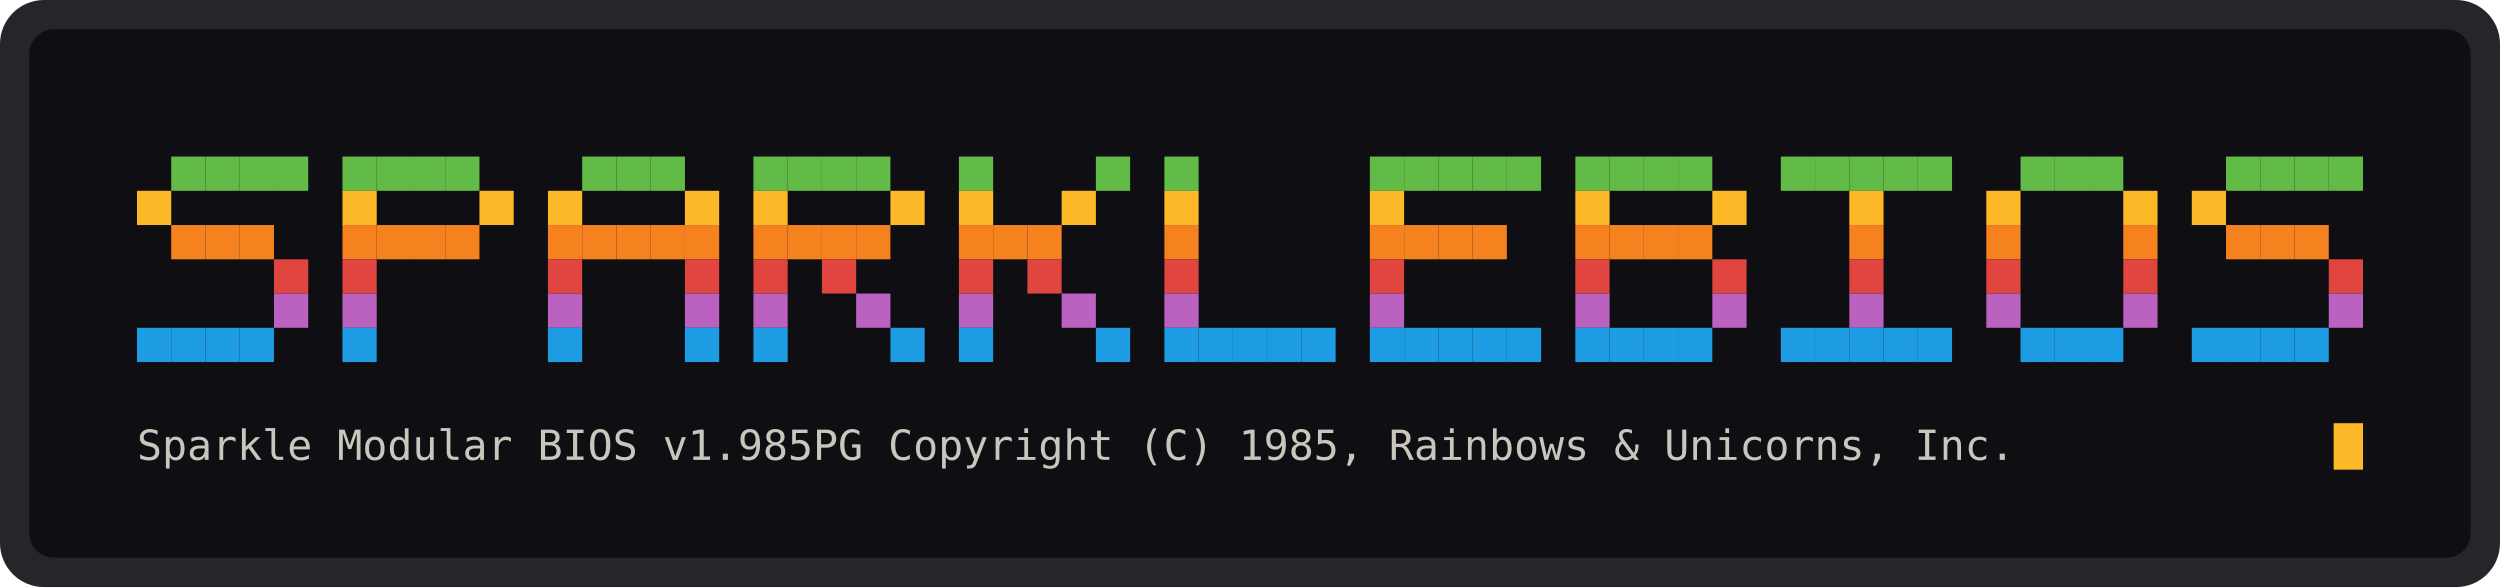
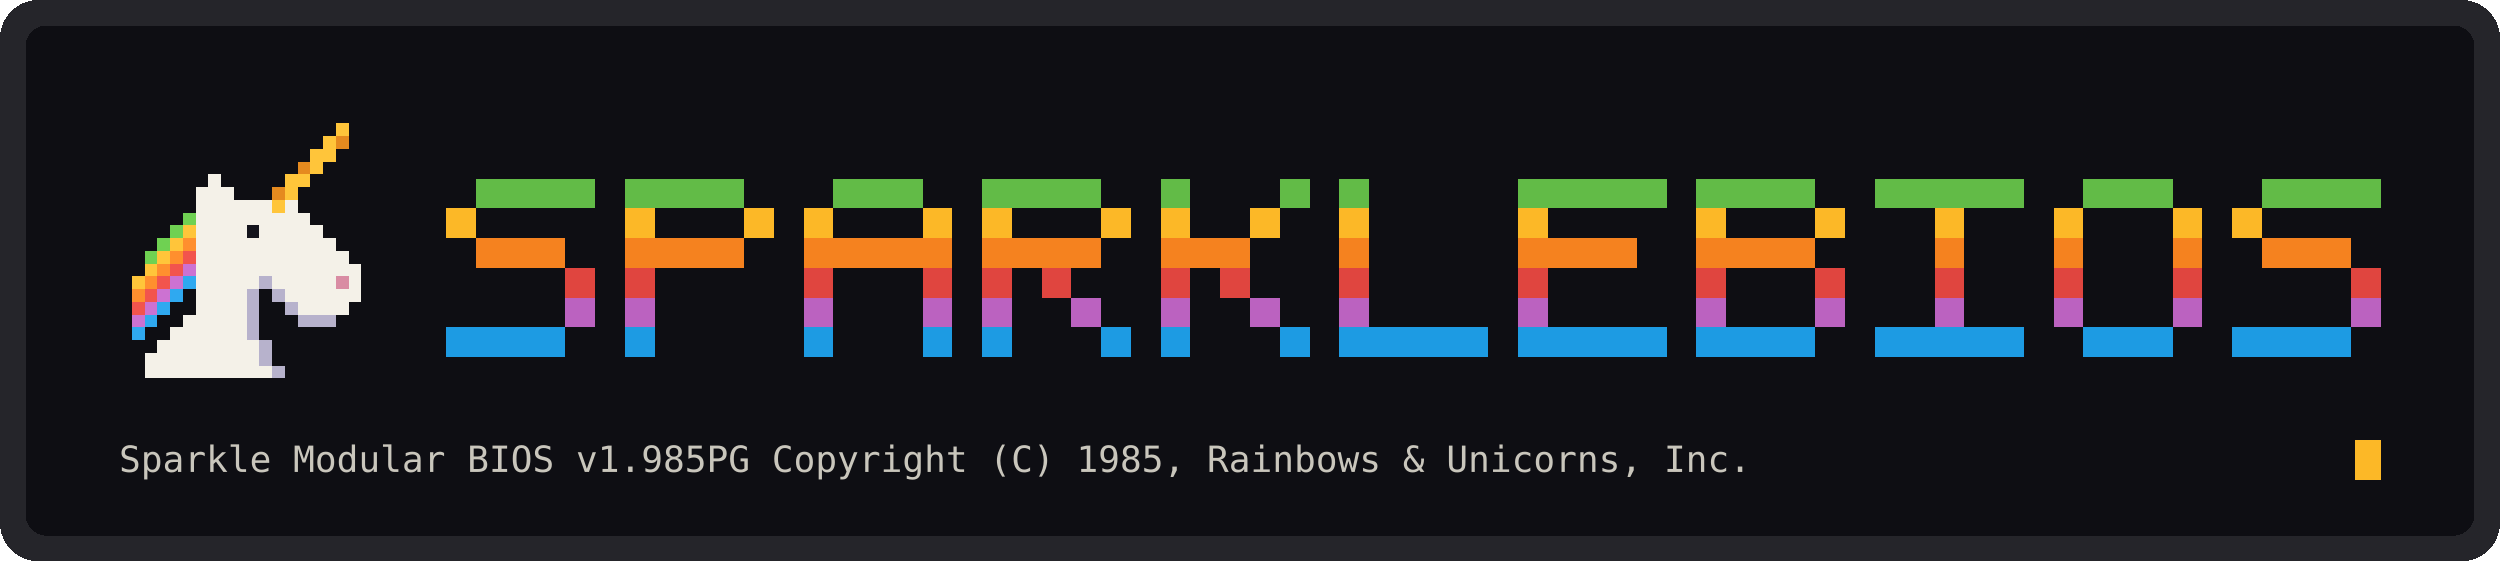
- <svg xmlns="http://www.w3.org/2000/svg" viewBox="0 0 1022 240" width="1022" height="240" role="img" aria-label="SparkleBIOS">
-   <rect width="1022" height="240" rx="18" fill="#25252A" />
-   <rect x="12" y="12" width="998" height="216" rx="10" fill="#0E0E13" />
-   <rect x="70" y="64" width="14" height="14" fill="#62BB47" />
-   <rect x="84" y="64" width="14" height="14" fill="#62BB47" />
-   <rect x="98" y="64" width="14" height="14" fill="#62BB47" />
-   <rect x="112" y="64" width="14" height="14" fill="#62BB47" />
-   <rect x="56" y="78" width="14" height="14" fill="#FCB827" />
-   <rect x="70" y="92" width="14" height="14" fill="#F5821F" />
-   <rect x="84" y="92" width="14" height="14" fill="#F5821F" />
-   <rect x="98" y="92" width="14" height="14" fill="#F5821F" />
-   <rect x="112" y="106" width="14" height="14" fill="#E0453F" />
-   <rect x="112" y="120" width="14" height="14" fill="#BB62C0" />
-   <rect x="56" y="134" width="14" height="14" fill="#1D9BE3" />
-   <rect x="70" y="134" width="14" height="14" fill="#1D9BE3" />
-   <rect x="84" y="134" width="14" height="14" fill="#1D9BE3" />
-   <rect x="98" y="134" width="14" height="14" fill="#1D9BE3" />
-   <rect x="140" y="64" width="14" height="14" fill="#62BB47" />
-   <rect x="154" y="64" width="14" height="14" fill="#62BB47" />
-   <rect x="168" y="64" width="14" height="14" fill="#62BB47" />
-   <rect x="182" y="64" width="14" height="14" fill="#62BB47" />
-   <rect x="140" y="78" width="14" height="14" fill="#FCB827" />
-   <rect x="196" y="78" width="14" height="14" fill="#FCB827" />
-   <rect x="140" y="92" width="14" height="14" fill="#F5821F" />
-   <rect x="154" y="92" width="14" height="14" fill="#F5821F" />
-   <rect x="168" y="92" width="14" height="14" fill="#F5821F" />
-   <rect x="182" y="92" width="14" height="14" fill="#F5821F" />
-   <rect x="140" y="106" width="14" height="14" fill="#E0453F" />
-   <rect x="140" y="120" width="14" height="14" fill="#BB62C0" />
-   <rect x="140" y="134" width="14" height="14" fill="#1D9BE3" />
-   <rect x="238" y="64" width="14" height="14" fill="#62BB47" />
-   <rect x="252" y="64" width="14" height="14" fill="#62BB47" />
-   <rect x="266" y="64" width="14" height="14" fill="#62BB47" />
-   <rect x="224" y="78" width="14" height="14" fill="#FCB827" />
-   <rect x="280" y="78" width="14" height="14" fill="#FCB827" />
-   <rect x="224" y="92" width="14" height="14" fill="#F5821F" />
-   <rect x="238" y="92" width="14" height="14" fill="#F5821F" />
-   <rect x="252" y="92" width="14" height="14" fill="#F5821F" />
-   <rect x="266" y="92" width="14" height="14" fill="#F5821F" />
-   <rect x="280" y="92" width="14" height="14" fill="#F5821F" />
-   <rect x="224" y="106" width="14" height="14" fill="#E0453F" />
-   <rect x="280" y="106" width="14" height="14" fill="#E0453F" />
-   <rect x="224" y="120" width="14" height="14" fill="#BB62C0" />
-   <rect x="280" y="120" width="14" height="14" fill="#BB62C0" />
-   <rect x="224" y="134" width="14" height="14" fill="#1D9BE3" />
-   <rect x="280" y="134" width="14" height="14" fill="#1D9BE3" />
-   <rect x="308" y="64" width="14" height="14" fill="#62BB47" />
-   <rect x="322" y="64" width="14" height="14" fill="#62BB47" />
-   <rect x="336" y="64" width="14" height="14" fill="#62BB47" />
-   <rect x="350" y="64" width="14" height="14" fill="#62BB47" />
-   <rect x="308" y="78" width="14" height="14" fill="#FCB827" />
-   <rect x="364" y="78" width="14" height="14" fill="#FCB827" />
-   <rect x="308" y="92" width="14" height="14" fill="#F5821F" />
-   <rect x="322" y="92" width="14" height="14" fill="#F5821F" />
-   <rect x="336" y="92" width="14" height="14" fill="#F5821F" />
-   <rect x="350" y="92" width="14" height="14" fill="#F5821F" />
-   <rect x="308" y="106" width="14" height="14" fill="#E0453F" />
-   <rect x="336" y="106" width="14" height="14" fill="#E0453F" />
-   <rect x="308" y="120" width="14" height="14" fill="#BB62C0" />
-   <rect x="350" y="120" width="14" height="14" fill="#BB62C0" />
-   <rect x="308" y="134" width="14" height="14" fill="#1D9BE3" />
-   <rect x="364" y="134" width="14" height="14" fill="#1D9BE3" />
-   <rect x="392" y="64" width="14" height="14" fill="#62BB47" />
-   <rect x="448" y="64" width="14" height="14" fill="#62BB47" />
-   <rect x="392" y="78" width="14" height="14" fill="#FCB827" />
-   <rect x="434" y="78" width="14" height="14" fill="#FCB827" />
-   <rect x="392" y="92" width="14" height="14" fill="#F5821F" />
-   <rect x="406" y="92" width="14" height="14" fill="#F5821F" />
-   <rect x="420" y="92" width="14" height="14" fill="#F5821F" />
-   <rect x="392" y="106" width="14" height="14" fill="#E0453F" />
-   <rect x="420" y="106" width="14" height="14" fill="#E0453F" />
-   <rect x="392" y="120" width="14" height="14" fill="#BB62C0" />
-   <rect x="434" y="120" width="14" height="14" fill="#BB62C0" />
-   <rect x="392" y="134" width="14" height="14" fill="#1D9BE3" />
-   <rect x="448" y="134" width="14" height="14" fill="#1D9BE3" />
-   <rect x="476" y="64" width="14" height="14" fill="#62BB47" />
-   <rect x="476" y="78" width="14" height="14" fill="#FCB827" />
-   <rect x="476" y="92" width="14" height="14" fill="#F5821F" />
-   <rect x="476" y="106" width="14" height="14" fill="#E0453F" />
-   <rect x="476" y="120" width="14" height="14" fill="#BB62C0" />
-   <rect x="476" y="134" width="14" height="14" fill="#1D9BE3" />
-   <rect x="490" y="134" width="14" height="14" fill="#1D9BE3" />
-   <rect x="504" y="134" width="14" height="14" fill="#1D9BE3" />
-   <rect x="518" y="134" width="14" height="14" fill="#1D9BE3" />
-   <rect x="532" y="134" width="14" height="14" fill="#1D9BE3" />
-   <rect x="560" y="64" width="14" height="14" fill="#62BB47" />
-   <rect x="574" y="64" width="14" height="14" fill="#62BB47" />
-   <rect x="588" y="64" width="14" height="14" fill="#62BB47" />
-   <rect x="602" y="64" width="14" height="14" fill="#62BB47" />
-   <rect x="616" y="64" width="14" height="14" fill="#62BB47" />
-   <rect x="560" y="78" width="14" height="14" fill="#FCB827" />
-   <rect x="560" y="92" width="14" height="14" fill="#F5821F" />
-   <rect x="574" y="92" width="14" height="14" fill="#F5821F" />
-   <rect x="588" y="92" width="14" height="14" fill="#F5821F" />
-   <rect x="602" y="92" width="14" height="14" fill="#F5821F" />
-   <rect x="560" y="106" width="14" height="14" fill="#E0453F" />
-   <rect x="560" y="120" width="14" height="14" fill="#BB62C0" />
-   <rect x="560" y="134" width="14" height="14" fill="#1D9BE3" />
-   <rect x="574" y="134" width="14" height="14" fill="#1D9BE3" />
-   <rect x="588" y="134" width="14" height="14" fill="#1D9BE3" />
-   <rect x="602" y="134" width="14" height="14" fill="#1D9BE3" />
-   <rect x="616" y="134" width="14" height="14" fill="#1D9BE3" />
-   <rect x="644" y="64" width="14" height="14" fill="#62BB47" />
-   <rect x="658" y="64" width="14" height="14" fill="#62BB47" />
-   <rect x="672" y="64" width="14" height="14" fill="#62BB47" />
-   <rect x="686" y="64" width="14" height="14" fill="#62BB47" />
-   <rect x="644" y="78" width="14" height="14" fill="#FCB827" />
-   <rect x="700" y="78" width="14" height="14" fill="#FCB827" />
-   <rect x="644" y="92" width="14" height="14" fill="#F5821F" />
-   <rect x="658" y="92" width="14" height="14" fill="#F5821F" />
-   <rect x="672" y="92" width="14" height="14" fill="#F5821F" />
-   <rect x="686" y="92" width="14" height="14" fill="#F5821F" />
-   <rect x="644" y="106" width="14" height="14" fill="#E0453F" />
-   <rect x="700" y="106" width="14" height="14" fill="#E0453F" />
-   <rect x="644" y="120" width="14" height="14" fill="#BB62C0" />
-   <rect x="700" y="120" width="14" height="14" fill="#BB62C0" />
-   <rect x="644" y="134" width="14" height="14" fill="#1D9BE3" />
-   <rect x="658" y="134" width="14" height="14" fill="#1D9BE3" />
-   <rect x="672" y="134" width="14" height="14" fill="#1D9BE3" />
-   <rect x="686" y="134" width="14" height="14" fill="#1D9BE3" />
-   <rect x="728" y="64" width="14" height="14" fill="#62BB47" />
-   <rect x="742" y="64" width="14" height="14" fill="#62BB47" />
-   <rect x="756" y="64" width="14" height="14" fill="#62BB47" />
-   <rect x="770" y="64" width="14" height="14" fill="#62BB47" />
-   <rect x="784" y="64" width="14" height="14" fill="#62BB47" />
-   <rect x="756" y="78" width="14" height="14" fill="#FCB827" />
-   <rect x="756" y="92" width="14" height="14" fill="#F5821F" />
-   <rect x="756" y="106" width="14" height="14" fill="#E0453F" />
-   <rect x="756" y="120" width="14" height="14" fill="#BB62C0" />
-   <rect x="728" y="134" width="14" height="14" fill="#1D9BE3" />
-   <rect x="742" y="134" width="14" height="14" fill="#1D9BE3" />
-   <rect x="756" y="134" width="14" height="14" fill="#1D9BE3" />
-   <rect x="770" y="134" width="14" height="14" fill="#1D9BE3" />
-   <rect x="784" y="134" width="14" height="14" fill="#1D9BE3" />
-   <rect x="826" y="64" width="14" height="14" fill="#62BB47" />
-   <rect x="840" y="64" width="14" height="14" fill="#62BB47" />
-   <rect x="854" y="64" width="14" height="14" fill="#62BB47" />
-   <rect x="812" y="78" width="14" height="14" fill="#FCB827" />
-   <rect x="868" y="78" width="14" height="14" fill="#FCB827" />
-   <rect x="812" y="92" width="14" height="14" fill="#F5821F" />
-   <rect x="868" y="92" width="14" height="14" fill="#F5821F" />
-   <rect x="812" y="106" width="14" height="14" fill="#E0453F" />
-   <rect x="868" y="106" width="14" height="14" fill="#E0453F" />
-   <rect x="812" y="120" width="14" height="14" fill="#BB62C0" />
-   <rect x="868" y="120" width="14" height="14" fill="#BB62C0" />
-   <rect x="826" y="134" width="14" height="14" fill="#1D9BE3" />
-   <rect x="840" y="134" width="14" height="14" fill="#1D9BE3" />
-   <rect x="854" y="134" width="14" height="14" fill="#1D9BE3" />
-   <rect x="910" y="64" width="14" height="14" fill="#62BB47" />
-   <rect x="924" y="64" width="14" height="14" fill="#62BB47" />
-   <rect x="938" y="64" width="14" height="14" fill="#62BB47" />
-   <rect x="952" y="64" width="14" height="14" fill="#62BB47" />
-   <rect x="896" y="78" width="14" height="14" fill="#FCB827" />
-   <rect x="910" y="92" width="14" height="14" fill="#F5821F" />
-   <rect x="924" y="92" width="14" height="14" fill="#F5821F" />
-   <rect x="938" y="92" width="14" height="14" fill="#F5821F" />
-   <rect x="952" y="106" width="14" height="14" fill="#E0453F" />
-   <rect x="952" y="120" width="14" height="14" fill="#BB62C0" />
-   <rect x="896" y="134" width="14" height="14" fill="#1D9BE3" />
-   <rect x="910" y="134" width="14" height="14" fill="#1D9BE3" />
-   <rect x="924" y="134" width="14" height="14" fill="#1D9BE3" />
-   <rect x="938" y="134" width="14" height="14" fill="#1D9BE3" />
-   <text x="56" y="188" font-family="ui-monospace,SFMono-Regular,Menlo,Consolas,monospace" font-size="17" fill="#C9C6BC">Sparkle Modular BIOS v1.985PG   Copyright (C) 1985, Rainbows &amp; Unicorns, Inc.</text>
-   <rect x="954" y="173" width="12" height="19" fill="#FCB827" />
+ <svg xmlns="http://www.w3.org/2000/svg" viewBox="0 0 1176 264" width="1176" height="264" role="img" aria-label="SparkleBIOS" shape-rendering="crispEdges">
+   <rect width="1176" height="264" rx="18" fill="#25252A" />
+   <rect x="12" y="12" width="1152" height="240" rx="10" fill="#0E0E13" />
+   <rect x="158" y="58" width="6" height="6" fill="#FFC53A" />
+   <rect x="152" y="64" width="6" height="6" fill="#FFC53A" />
+   <rect x="158" y="64" width="6" height="6" fill="#E58A1F" />
+   <rect x="146" y="70" width="6" height="6" fill="#FFC53A" />
+   <rect x="152" y="70" width="6" height="6" fill="#FFC53A" />
+   <rect x="140" y="76" width="6" height="6" fill="#E58A1F" />
+   <rect x="146" y="76" width="6" height="6" fill="#FFC53A" />
+   <rect x="98" y="82" width="6" height="6" fill="#F4F1E8" />
+   <rect x="134" y="82" width="6" height="6" fill="#FFC53A" />
+   <rect x="140" y="82" width="6" height="6" fill="#FFC53A" />
+   <rect x="92" y="88" width="6" height="6" fill="#F4F1E8" />
+   <rect x="98" y="88" width="6" height="6" fill="#F4F1E8" />
+   <rect x="104" y="88" width="6" height="6" fill="#F4F1E8" />
+   <rect x="128" y="88" width="6" height="6" fill="#E58A1F" />
+   <rect x="134" y="88" width="6" height="6" fill="#FFC53A" />
+   <rect x="92" y="94" width="6" height="6" fill="#F4F1E8" />
+   <rect x="98" y="94" width="6" height="6" fill="#F4F1E8" />
+   <rect x="104" y="94" width="6" height="6" fill="#F4F1E8" />
+   <rect x="110" y="94" width="6" height="6" fill="#F4F1E8" />
+   <rect x="116" y="94" width="6" height="6" fill="#F4F1E8" />
+   <rect x="122" y="94" width="6" height="6" fill="#F4F1E8" />
+   <rect x="128" y="94" width="6" height="6" fill="#FFC53A" />
+   <rect x="134" y="94" width="6" height="6" fill="#F4F1E8" />
+   <rect x="86" y="100" width="6" height="6" fill="#6FD152" />
+   <rect x="92" y="100" width="6" height="6" fill="#F4F1E8" />
+   <rect x="98" y="100" width="6" height="6" fill="#F4F1E8" />
+   <rect x="104" y="100" width="6" height="6" fill="#F4F1E8" />
+   <rect x="110" y="100" width="6" height="6" fill="#F4F1E8" />
+   <rect x="116" y="100" width="6" height="6" fill="#F4F1E8" />
+   <rect x="122" y="100" width="6" height="6" fill="#F4F1E8" />
+   <rect x="128" y="100" width="6" height="6" fill="#F4F1E8" />
+   <rect x="134" y="100" width="6" height="6" fill="#F4F1E8" />
+   <rect x="140" y="100" width="6" height="6" fill="#F4F1E8" />
+   <rect x="80" y="106" width="6" height="6" fill="#6FD152" />
+   <rect x="86" y="106" width="6" height="6" fill="#FFC53A" />
+   <rect x="92" y="106" width="6" height="6" fill="#F4F1E8" />
+   <rect x="98" y="106" width="6" height="6" fill="#F4F1E8" />
+   <rect x="104" y="106" width="6" height="6" fill="#F4F1E8" />
+   <rect x="110" y="106" width="6" height="6" fill="#F4F1E8" />
+   <rect x="116" y="106" width="6" height="6" fill="#14141C" />
+   <rect x="122" y="106" width="6" height="6" fill="#F4F1E8" />
+   <rect x="128" y="106" width="6" height="6" fill="#F4F1E8" />
+   <rect x="134" y="106" width="6" height="6" fill="#F4F1E8" />
+   <rect x="140" y="106" width="6" height="6" fill="#F4F1E8" />
+   <rect x="146" y="106" width="6" height="6" fill="#F4F1E8" />
+   <rect x="74" y="112" width="6" height="6" fill="#6FD152" />
+   <rect x="80" y="112" width="6" height="6" fill="#FFC53A" />
+   <rect x="86" y="112" width="6" height="6" fill="#FF8F2E" />
+   <rect x="92" y="112" width="6" height="6" fill="#F4F1E8" />
+   <rect x="98" y="112" width="6" height="6" fill="#F4F1E8" />
+   <rect x="104" y="112" width="6" height="6" fill="#F4F1E8" />
+   <rect x="110" y="112" width="6" height="6" fill="#F4F1E8" />
+   <rect x="116" y="112" width="6" height="6" fill="#F4F1E8" />
+   <rect x="122" y="112" width="6" height="6" fill="#F4F1E8" />
+   <rect x="128" y="112" width="6" height="6" fill="#F4F1E8" />
+   <rect x="134" y="112" width="6" height="6" fill="#F4F1E8" />
+   <rect x="140" y="112" width="6" height="6" fill="#F4F1E8" />
+   <rect x="146" y="112" width="6" height="6" fill="#F4F1E8" />
+   <rect x="152" y="112" width="6" height="6" fill="#F4F1E8" />
+   <rect x="68" y="118" width="6" height="6" fill="#6FD152" />
+   <rect x="74" y="118" width="6" height="6" fill="#FFC53A" />
+   <rect x="80" y="118" width="6" height="6" fill="#FF8F2E" />
+   <rect x="86" y="118" width="6" height="6" fill="#F2544D" />
+   <rect x="92" y="118" width="6" height="6" fill="#F4F1E8" />
+   <rect x="98" y="118" width="6" height="6" fill="#F4F1E8" />
+   <rect x="104" y="118" width="6" height="6" fill="#F4F1E8" />
+   <rect x="110" y="118" width="6" height="6" fill="#F4F1E8" />
+   <rect x="116" y="118" width="6" height="6" fill="#F4F1E8" />
+   <rect x="122" y="118" width="6" height="6" fill="#F4F1E8" />
+   <rect x="128" y="118" width="6" height="6" fill="#F4F1E8" />
+   <rect x="134" y="118" width="6" height="6" fill="#F4F1E8" />
+   <rect x="140" y="118" width="6" height="6" fill="#F4F1E8" />
+   <rect x="146" y="118" width="6" height="6" fill="#F4F1E8" />
+   <rect x="152" y="118" width="6" height="6" fill="#F4F1E8" />
+   <rect x="158" y="118" width="6" height="6" fill="#F4F1E8" />
+   <rect x="68" y="124" width="6" height="6" fill="#FFC53A" />
+   <rect x="74" y="124" width="6" height="6" fill="#FF8F2E" />
+   <rect x="80" y="124" width="6" height="6" fill="#F2544D" />
+   <rect x="86" y="124" width="6" height="6" fill="#CC72D2" />
+   <rect x="92" y="124" width="6" height="6" fill="#F4F1E8" />
+   <rect x="98" y="124" width="6" height="6" fill="#F4F1E8" />
+   <rect x="104" y="124" width="6" height="6" fill="#F4F1E8" />
+   <rect x="110" y="124" width="6" height="6" fill="#F4F1E8" />
+   <rect x="116" y="124" width="6" height="6" fill="#F4F1E8" />
+   <rect x="122" y="124" width="6" height="6" fill="#F4F1E8" />
+   <rect x="128" y="124" width="6" height="6" fill="#F4F1E8" />
+   <rect x="134" y="124" width="6" height="6" fill="#F4F1E8" />
+   <rect x="140" y="124" width="6" height="6" fill="#F4F1E8" />
+   <rect x="146" y="124" width="6" height="6" fill="#F4F1E8" />
+   <rect x="152" y="124" width="6" height="6" fill="#F4F1E8" />
+   <rect x="158" y="124" width="6" height="6" fill="#F4F1E8" />
+   <rect x="164" y="124" width="6" height="6" fill="#F4F1E8" />
+   <rect x="62" y="130" width="6" height="6" fill="#FFC53A" />
+   <rect x="68" y="130" width="6" height="6" fill="#FF8F2E" />
+   <rect x="74" y="130" width="6" height="6" fill="#F2544D" />
+   <rect x="80" y="130" width="6" height="6" fill="#CC72D2" />
+   <rect x="86" y="130" width="6" height="6" fill="#2FA9F0" />
+   <rect x="92" y="130" width="6" height="6" fill="#F4F1E8" />
+   <rect x="98" y="130" width="6" height="6" fill="#F4F1E8" />
+   <rect x="104" y="130" width="6" height="6" fill="#F4F1E8" />
+   <rect x="110" y="130" width="6" height="6" fill="#F4F1E8" />
+   <rect x="116" y="130" width="6" height="6" fill="#F4F1E8" />
+   <rect x="122" y="130" width="6" height="6" fill="#B7B2CC" />
+   <rect x="128" y="130" width="6" height="6" fill="#F4F1E8" />
+   <rect x="134" y="130" width="6" height="6" fill="#F4F1E8" />
+   <rect x="140" y="130" width="6" height="6" fill="#F4F1E8" />
+   <rect x="146" y="130" width="6" height="6" fill="#F4F1E8" />
+   <rect x="152" y="130" width="6" height="6" fill="#F4F1E8" />
+   <rect x="158" y="130" width="6" height="6" fill="#D98CA3" />
+   <rect x="164" y="130" width="6" height="6" fill="#F4F1E8" />
+   <rect x="62" y="136" width="6" height="6" fill="#FF8F2E" />
+   <rect x="68" y="136" width="6" height="6" fill="#F2544D" />
+   <rect x="74" y="136" width="6" height="6" fill="#CC72D2" />
+   <rect x="80" y="136" width="6" height="6" fill="#2FA9F0" />
+   <rect x="92" y="136" width="6" height="6" fill="#F4F1E8" />
+   <rect x="98" y="136" width="6" height="6" fill="#F4F1E8" />
+   <rect x="104" y="136" width="6" height="6" fill="#F4F1E8" />
+   <rect x="110" y="136" width="6" height="6" fill="#F4F1E8" />
+   <rect x="116" y="136" width="6" height="6" fill="#B7B2CC" />
+   <rect x="128" y="136" width="6" height="6" fill="#B7B2CC" />
+   <rect x="134" y="136" width="6" height="6" fill="#F4F1E8" />
+   <rect x="140" y="136" width="6" height="6" fill="#F4F1E8" />
+   <rect x="146" y="136" width="6" height="6" fill="#F4F1E8" />
+   <rect x="152" y="136" width="6" height="6" fill="#F4F1E8" />
+   <rect x="158" y="136" width="6" height="6" fill="#F4F1E8" />
+   <rect x="164" y="136" width="6" height="6" fill="#F4F1E8" />
+   <rect x="62" y="142" width="6" height="6" fill="#F2544D" />
+   <rect x="68" y="142" width="6" height="6" fill="#CC72D2" />
+   <rect x="74" y="142" width="6" height="6" fill="#2FA9F0" />
+   <rect x="92" y="142" width="6" height="6" fill="#F4F1E8" />
+   <rect x="98" y="142" width="6" height="6" fill="#F4F1E8" />
+   <rect x="104" y="142" width="6" height="6" fill="#F4F1E8" />
+   <rect x="110" y="142" width="6" height="6" fill="#F4F1E8" />
+   <rect x="116" y="142" width="6" height="6" fill="#B7B2CC" />
+   <rect x="134" y="142" width="6" height="6" fill="#B7B2CC" />
+   <rect x="140" y="142" width="6" height="6" fill="#F4F1E8" />
+   <rect x="146" y="142" width="6" height="6" fill="#F4F1E8" />
+   <rect x="152" y="142" width="6" height="6" fill="#F4F1E8" />
+   <rect x="158" y="142" width="6" height="6" fill="#F4F1E8" />
+   <rect x="62" y="148" width="6" height="6" fill="#CC72D2" />
+   <rect x="68" y="148" width="6" height="6" fill="#2FA9F0" />
+   <rect x="86" y="148" width="6" height="6" fill="#F4F1E8" />
+   <rect x="92" y="148" width="6" height="6" fill="#F4F1E8" />
+   <rect x="98" y="148" width="6" height="6" fill="#F4F1E8" />
+   <rect x="104" y="148" width="6" height="6" fill="#F4F1E8" />
+   <rect x="110" y="148" width="6" height="6" fill="#F4F1E8" />
+   <rect x="116" y="148" width="6" height="6" fill="#B7B2CC" />
+   <rect x="140" y="148" width="6" height="6" fill="#B7B2CC" />
+   <rect x="146" y="148" width="6" height="6" fill="#B7B2CC" />
+   <rect x="152" y="148" width="6" height="6" fill="#B7B2CC" />
+   <rect x="62" y="154" width="6" height="6" fill="#2FA9F0" />
+   <rect x="80" y="154" width="6" height="6" fill="#F4F1E8" />
+   <rect x="86" y="154" width="6" height="6" fill="#F4F1E8" />
+   <rect x="92" y="154" width="6" height="6" fill="#F4F1E8" />
+   <rect x="98" y="154" width="6" height="6" fill="#F4F1E8" />
+   <rect x="104" y="154" width="6" height="6" fill="#F4F1E8" />
+   <rect x="110" y="154" width="6" height="6" fill="#F4F1E8" />
+   <rect x="116" y="154" width="6" height="6" fill="#B7B2CC" />
+   <rect x="74" y="160" width="6" height="6" fill="#F4F1E8" />
+   <rect x="80" y="160" width="6" height="6" fill="#F4F1E8" />
+   <rect x="86" y="160" width="6" height="6" fill="#F4F1E8" />
+   <rect x="92" y="160" width="6" height="6" fill="#F4F1E8" />
+   <rect x="98" y="160" width="6" height="6" fill="#F4F1E8" />
+   <rect x="104" y="160" width="6" height="6" fill="#F4F1E8" />
+   <rect x="110" y="160" width="6" height="6" fill="#F4F1E8" />
+   <rect x="116" y="160" width="6" height="6" fill="#F4F1E8" />
+   <rect x="122" y="160" width="6" height="6" fill="#B7B2CC" />
+   <rect x="68" y="166" width="6" height="6" fill="#F4F1E8" />
+   <rect x="74" y="166" width="6" height="6" fill="#F4F1E8" />
+   <rect x="80" y="166" width="6" height="6" fill="#F4F1E8" />
+   <rect x="86" y="166" width="6" height="6" fill="#F4F1E8" />
+   <rect x="92" y="166" width="6" height="6" fill="#F4F1E8" />
+   <rect x="98" y="166" width="6" height="6" fill="#F4F1E8" />
+   <rect x="104" y="166" width="6" height="6" fill="#F4F1E8" />
+   <rect x="110" y="166" width="6" height="6" fill="#F4F1E8" />
+   <rect x="116" y="166" width="6" height="6" fill="#F4F1E8" />
+   <rect x="122" y="166" width="6" height="6" fill="#B7B2CC" />
+   <rect x="68" y="172" width="6" height="6" fill="#F4F1E8" />
+   <rect x="74" y="172" width="6" height="6" fill="#F4F1E8" />
+   <rect x="80" y="172" width="6" height="6" fill="#F4F1E8" />
+   <rect x="86" y="172" width="6" height="6" fill="#F4F1E8" />
+   <rect x="92" y="172" width="6" height="6" fill="#F4F1E8" />
+   <rect x="98" y="172" width="6" height="6" fill="#F4F1E8" />
+   <rect x="104" y="172" width="6" height="6" fill="#F4F1E8" />
+   <rect x="110" y="172" width="6" height="6" fill="#F4F1E8" />
+   <rect x="116" y="172" width="6" height="6" fill="#F4F1E8" />
+   <rect x="122" y="172" width="6" height="6" fill="#F4F1E8" />
+   <rect x="128" y="172" width="6" height="6" fill="#B7B2CC" />
+   <rect x="224" y="84" width="14" height="14" fill="#62BB47" />
+   <rect x="238" y="84" width="14" height="14" fill="#62BB47" />
+   <rect x="252" y="84" width="14" height="14" fill="#62BB47" />
+   <rect x="266" y="84" width="14" height="14" fill="#62BB47" />
+   <rect x="210" y="98" width="14" height="14" fill="#FCB827" />
+   <rect x="224" y="112" width="14" height="14" fill="#F5821F" />
+   <rect x="238" y="112" width="14" height="14" fill="#F5821F" />
+   <rect x="252" y="112" width="14" height="14" fill="#F5821F" />
+   <rect x="266" y="126" width="14" height="14" fill="#E0453F" />
+   <rect x="266" y="140" width="14" height="14" fill="#BB62C0" />
+   <rect x="210" y="154" width="14" height="14" fill="#1D9BE3" />
+   <rect x="224" y="154" width="14" height="14" fill="#1D9BE3" />
+   <rect x="238" y="154" width="14" height="14" fill="#1D9BE3" />
+   <rect x="252" y="154" width="14" height="14" fill="#1D9BE3" />
+   <rect x="294" y="84" width="14" height="14" fill="#62BB47" />
+   <rect x="308" y="84" width="14" height="14" fill="#62BB47" />
+   <rect x="322" y="84" width="14" height="14" fill="#62BB47" />
+   <rect x="336" y="84" width="14" height="14" fill="#62BB47" />
+   <rect x="294" y="98" width="14" height="14" fill="#FCB827" />
+   <rect x="350" y="98" width="14" height="14" fill="#FCB827" />
+   <rect x="294" y="112" width="14" height="14" fill="#F5821F" />
+   <rect x="308" y="112" width="14" height="14" fill="#F5821F" />
+   <rect x="322" y="112" width="14" height="14" fill="#F5821F" />
+   <rect x="336" y="112" width="14" height="14" fill="#F5821F" />
+   <rect x="294" y="126" width="14" height="14" fill="#E0453F" />
+   <rect x="294" y="140" width="14" height="14" fill="#BB62C0" />
+   <rect x="294" y="154" width="14" height="14" fill="#1D9BE3" />
+   <rect x="392" y="84" width="14" height="14" fill="#62BB47" />
+   <rect x="406" y="84" width="14" height="14" fill="#62BB47" />
+   <rect x="420" y="84" width="14" height="14" fill="#62BB47" />
+   <rect x="378" y="98" width="14" height="14" fill="#FCB827" />
+   <rect x="434" y="98" width="14" height="14" fill="#FCB827" />
+   <rect x="378" y="112" width="14" height="14" fill="#F5821F" />
+   <rect x="392" y="112" width="14" height="14" fill="#F5821F" />
+   <rect x="406" y="112" width="14" height="14" fill="#F5821F" />
+   <rect x="420" y="112" width="14" height="14" fill="#F5821F" />
+   <rect x="434" y="112" width="14" height="14" fill="#F5821F" />
+   <rect x="378" y="126" width="14" height="14" fill="#E0453F" />
+   <rect x="434" y="126" width="14" height="14" fill="#E0453F" />
+   <rect x="378" y="140" width="14" height="14" fill="#BB62C0" />
+   <rect x="434" y="140" width="14" height="14" fill="#BB62C0" />
+   <rect x="378" y="154" width="14" height="14" fill="#1D9BE3" />
+   <rect x="434" y="154" width="14" height="14" fill="#1D9BE3" />
+   <rect x="462" y="84" width="14" height="14" fill="#62BB47" />
+   <rect x="476" y="84" width="14" height="14" fill="#62BB47" />
+   <rect x="490" y="84" width="14" height="14" fill="#62BB47" />
+   <rect x="504" y="84" width="14" height="14" fill="#62BB47" />
+   <rect x="462" y="98" width="14" height="14" fill="#FCB827" />
+   <rect x="518" y="98" width="14" height="14" fill="#FCB827" />
+   <rect x="462" y="112" width="14" height="14" fill="#F5821F" />
+   <rect x="476" y="112" width="14" height="14" fill="#F5821F" />
+   <rect x="490" y="112" width="14" height="14" fill="#F5821F" />
+   <rect x="504" y="112" width="14" height="14" fill="#F5821F" />
+   <rect x="462" y="126" width="14" height="14" fill="#E0453F" />
+   <rect x="490" y="126" width="14" height="14" fill="#E0453F" />
+   <rect x="462" y="140" width="14" height="14" fill="#BB62C0" />
+   <rect x="504" y="140" width="14" height="14" fill="#BB62C0" />
+   <rect x="462" y="154" width="14" height="14" fill="#1D9BE3" />
+   <rect x="518" y="154" width="14" height="14" fill="#1D9BE3" />
+   <rect x="546" y="84" width="14" height="14" fill="#62BB47" />
+   <rect x="602" y="84" width="14" height="14" fill="#62BB47" />
+   <rect x="546" y="98" width="14" height="14" fill="#FCB827" />
+   <rect x="588" y="98" width="14" height="14" fill="#FCB827" />
+   <rect x="546" y="112" width="14" height="14" fill="#F5821F" />
+   <rect x="560" y="112" width="14" height="14" fill="#F5821F" />
+   <rect x="574" y="112" width="14" height="14" fill="#F5821F" />
+   <rect x="546" y="126" width="14" height="14" fill="#E0453F" />
+   <rect x="574" y="126" width="14" height="14" fill="#E0453F" />
+   <rect x="546" y="140" width="14" height="14" fill="#BB62C0" />
+   <rect x="588" y="140" width="14" height="14" fill="#BB62C0" />
+   <rect x="546" y="154" width="14" height="14" fill="#1D9BE3" />
+   <rect x="602" y="154" width="14" height="14" fill="#1D9BE3" />
+   <rect x="630" y="84" width="14" height="14" fill="#62BB47" />
+   <rect x="630" y="98" width="14" height="14" fill="#FCB827" />
+   <rect x="630" y="112" width="14" height="14" fill="#F5821F" />
+   <rect x="630" y="126" width="14" height="14" fill="#E0453F" />
+   <rect x="630" y="140" width="14" height="14" fill="#BB62C0" />
+   <rect x="630" y="154" width="14" height="14" fill="#1D9BE3" />
+   <rect x="644" y="154" width="14" height="14" fill="#1D9BE3" />
+   <rect x="658" y="154" width="14" height="14" fill="#1D9BE3" />
+   <rect x="672" y="154" width="14" height="14" fill="#1D9BE3" />
+   <rect x="686" y="154" width="14" height="14" fill="#1D9BE3" />
+   <rect x="714" y="84" width="14" height="14" fill="#62BB47" />
+   <rect x="728" y="84" width="14" height="14" fill="#62BB47" />
+   <rect x="742" y="84" width="14" height="14" fill="#62BB47" />
+   <rect x="756" y="84" width="14" height="14" fill="#62BB47" />
+   <rect x="770" y="84" width="14" height="14" fill="#62BB47" />
+   <rect x="714" y="98" width="14" height="14" fill="#FCB827" />
+   <rect x="714" y="112" width="14" height="14" fill="#F5821F" />
+   <rect x="728" y="112" width="14" height="14" fill="#F5821F" />
+   <rect x="742" y="112" width="14" height="14" fill="#F5821F" />
+   <rect x="756" y="112" width="14" height="14" fill="#F5821F" />
+   <rect x="714" y="126" width="14" height="14" fill="#E0453F" />
+   <rect x="714" y="140" width="14" height="14" fill="#BB62C0" />
+   <rect x="714" y="154" width="14" height="14" fill="#1D9BE3" />
+   <rect x="728" y="154" width="14" height="14" fill="#1D9BE3" />
+   <rect x="742" y="154" width="14" height="14" fill="#1D9BE3" />
+   <rect x="756" y="154" width="14" height="14" fill="#1D9BE3" />
+   <rect x="770" y="154" width="14" height="14" fill="#1D9BE3" />
+   <rect x="798" y="84" width="14" height="14" fill="#62BB47" />
+   <rect x="812" y="84" width="14" height="14" fill="#62BB47" />
+   <rect x="826" y="84" width="14" height="14" fill="#62BB47" />
+   <rect x="840" y="84" width="14" height="14" fill="#62BB47" />
+   <rect x="798" y="98" width="14" height="14" fill="#FCB827" />
+   <rect x="854" y="98" width="14" height="14" fill="#FCB827" />
+   <rect x="798" y="112" width="14" height="14" fill="#F5821F" />
+   <rect x="812" y="112" width="14" height="14" fill="#F5821F" />
+   <rect x="826" y="112" width="14" height="14" fill="#F5821F" />
+   <rect x="840" y="112" width="14" height="14" fill="#F5821F" />
+   <rect x="798" y="126" width="14" height="14" fill="#E0453F" />
+   <rect x="854" y="126" width="14" height="14" fill="#E0453F" />
+   <rect x="798" y="140" width="14" height="14" fill="#BB62C0" />
+   <rect x="854" y="140" width="14" height="14" fill="#BB62C0" />
+   <rect x="798" y="154" width="14" height="14" fill="#1D9BE3" />
+   <rect x="812" y="154" width="14" height="14" fill="#1D9BE3" />
+   <rect x="826" y="154" width="14" height="14" fill="#1D9BE3" />
+   <rect x="840" y="154" width="14" height="14" fill="#1D9BE3" />
+   <rect x="882" y="84" width="14" height="14" fill="#62BB47" />
+   <rect x="896" y="84" width="14" height="14" fill="#62BB47" />
+   <rect x="910" y="84" width="14" height="14" fill="#62BB47" />
+   <rect x="924" y="84" width="14" height="14" fill="#62BB47" />
+   <rect x="938" y="84" width="14" height="14" fill="#62BB47" />
+   <rect x="910" y="98" width="14" height="14" fill="#FCB827" />
+   <rect x="910" y="112" width="14" height="14" fill="#F5821F" />
+   <rect x="910" y="126" width="14" height="14" fill="#E0453F" />
+   <rect x="910" y="140" width="14" height="14" fill="#BB62C0" />
+   <rect x="882" y="154" width="14" height="14" fill="#1D9BE3" />
+   <rect x="896" y="154" width="14" height="14" fill="#1D9BE3" />
+   <rect x="910" y="154" width="14" height="14" fill="#1D9BE3" />
+   <rect x="924" y="154" width="14" height="14" fill="#1D9BE3" />
+   <rect x="938" y="154" width="14" height="14" fill="#1D9BE3" />
+   <rect x="980" y="84" width="14" height="14" fill="#62BB47" />
+   <rect x="994" y="84" width="14" height="14" fill="#62BB47" />
+   <rect x="1008" y="84" width="14" height="14" fill="#62BB47" />
+   <rect x="966" y="98" width="14" height="14" fill="#FCB827" />
+   <rect x="1022" y="98" width="14" height="14" fill="#FCB827" />
+   <rect x="966" y="112" width="14" height="14" fill="#F5821F" />
+   <rect x="1022" y="112" width="14" height="14" fill="#F5821F" />
+   <rect x="966" y="126" width="14" height="14" fill="#E0453F" />
+   <rect x="1022" y="126" width="14" height="14" fill="#E0453F" />
+   <rect x="966" y="140" width="14" height="14" fill="#BB62C0" />
+   <rect x="1022" y="140" width="14" height="14" fill="#BB62C0" />
+   <rect x="980" y="154" width="14" height="14" fill="#1D9BE3" />
+   <rect x="994" y="154" width="14" height="14" fill="#1D9BE3" />
+   <rect x="1008" y="154" width="14" height="14" fill="#1D9BE3" />
+   <rect x="1064" y="84" width="14" height="14" fill="#62BB47" />
+   <rect x="1078" y="84" width="14" height="14" fill="#62BB47" />
+   <rect x="1092" y="84" width="14" height="14" fill="#62BB47" />
+   <rect x="1106" y="84" width="14" height="14" fill="#62BB47" />
+   <rect x="1050" y="98" width="14" height="14" fill="#FCB827" />
+   <rect x="1064" y="112" width="14" height="14" fill="#F5821F" />
+   <rect x="1078" y="112" width="14" height="14" fill="#F5821F" />
+   <rect x="1092" y="112" width="14" height="14" fill="#F5821F" />
+   <rect x="1106" y="126" width="14" height="14" fill="#E0453F" />
+   <rect x="1106" y="140" width="14" height="14" fill="#BB62C0" />
+   <rect x="1050" y="154" width="14" height="14" fill="#1D9BE3" />
+   <rect x="1064" y="154" width="14" height="14" fill="#1D9BE3" />
+   <rect x="1078" y="154" width="14" height="14" fill="#1D9BE3" />
+   <rect x="1092" y="154" width="14" height="14" fill="#1D9BE3" />
+   <text x="56" y="222" font-family="ui-monospace,SFMono-Regular,Menlo,Consolas,monospace" font-size="17" fill="#C9C6BC" shape-rendering="auto">Sparkle Modular BIOS v1.985PG   Copyright (C) 1985, Rainbows &amp; Unicorns, Inc.</text>
+   <rect x="1108" y="207" width="12" height="19" fill="#FCB827" />
</svg>
